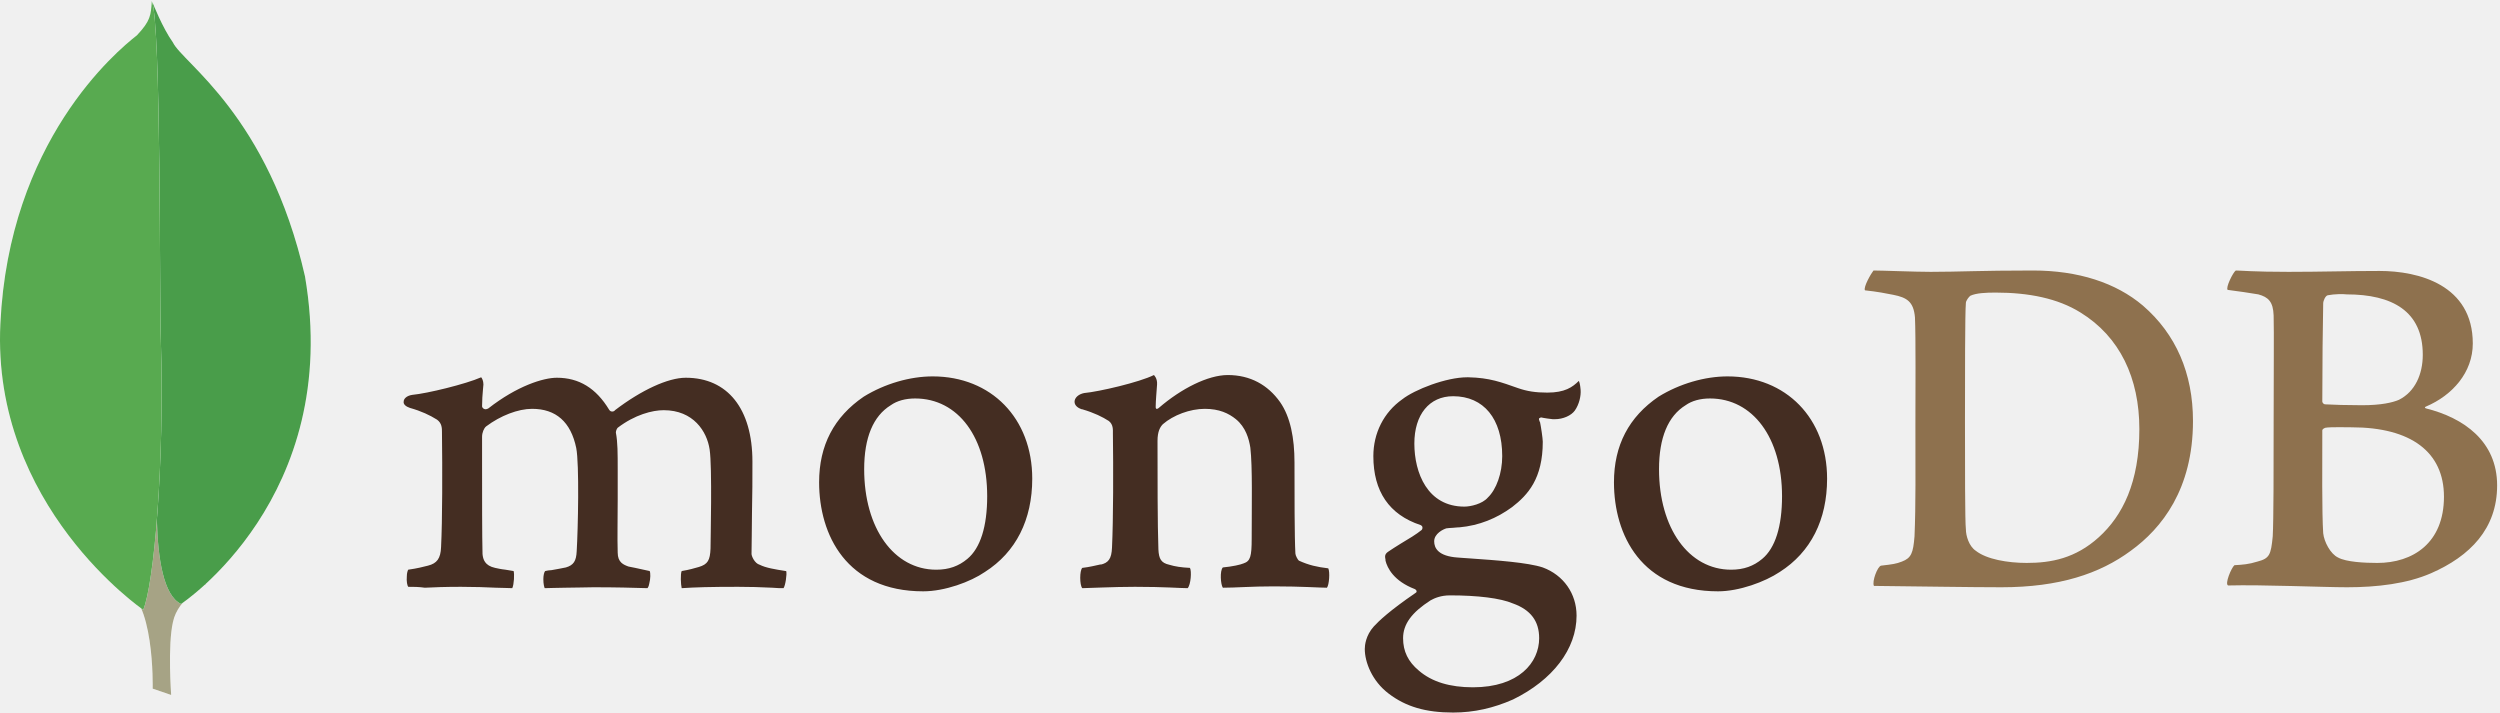
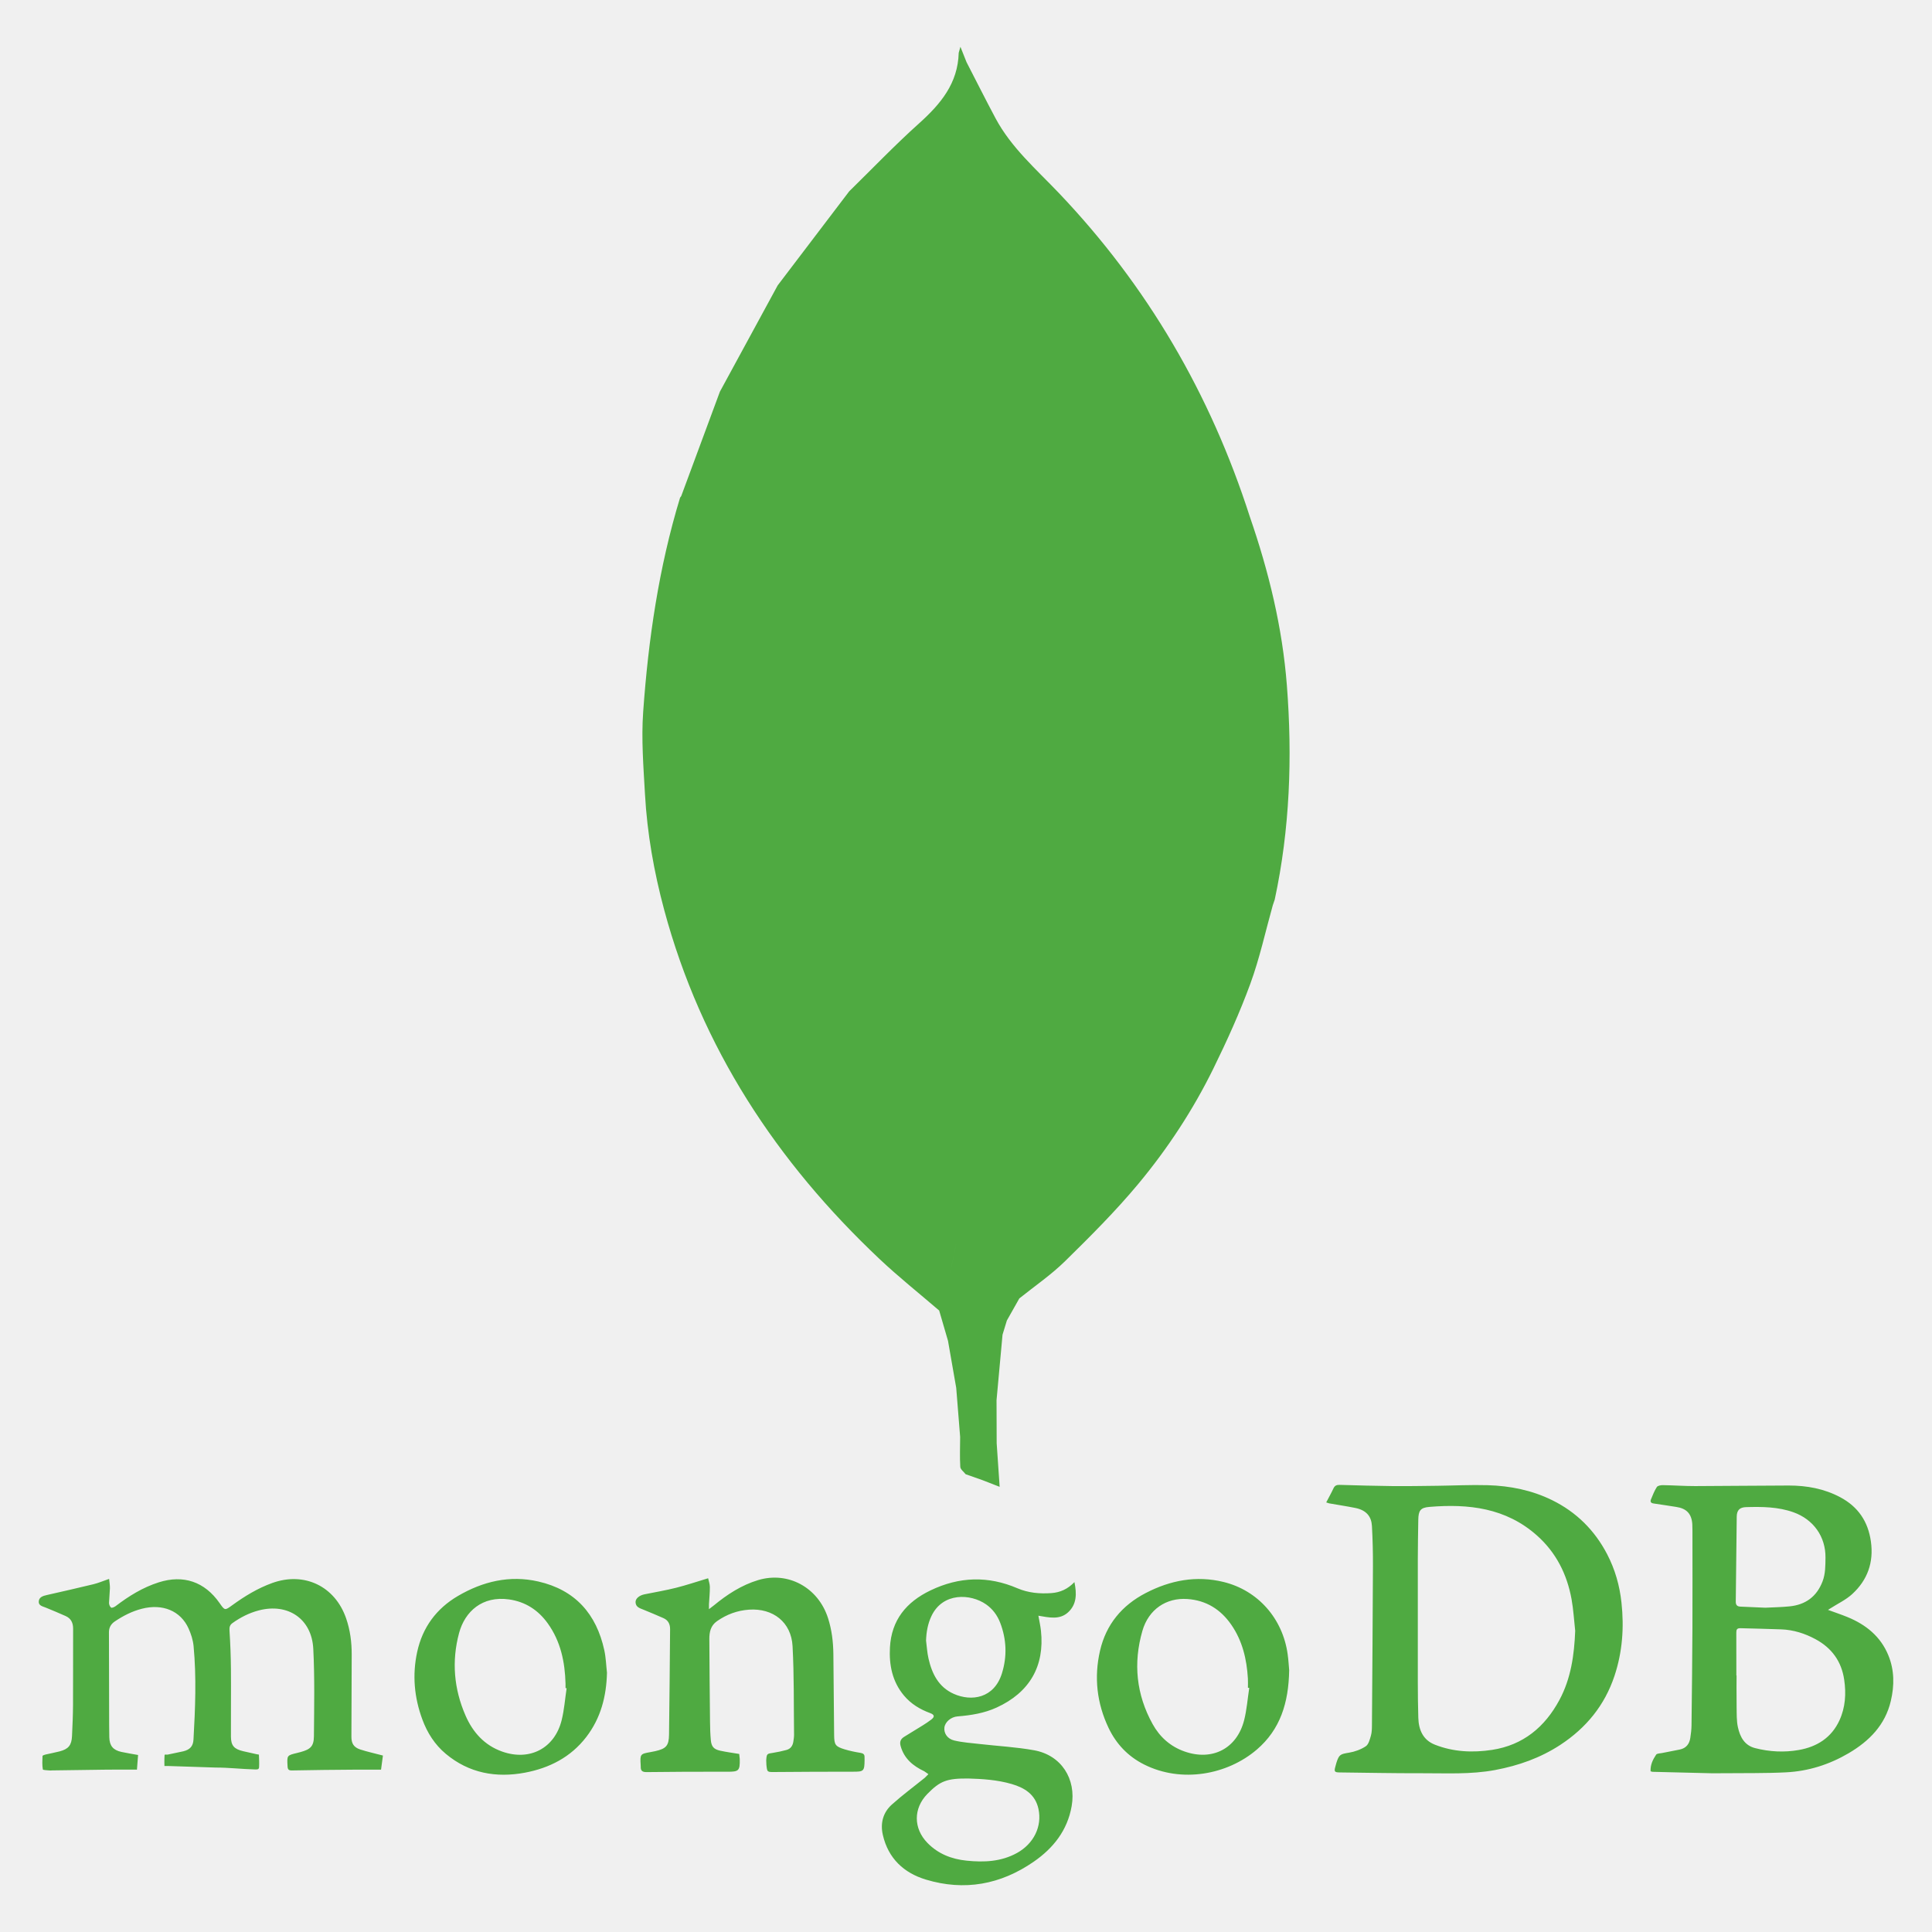
- <svg xmlns="http://www.w3.org/2000/svg" width="2500" height="713" viewBox="0 0 512 146">
-   <g fill="none" fill-rule="evenodd">
-     <path fill="#8E714E" d="M476.713 60.463c-.46.092-.922 1.107-.922 1.66-.092 3.692-.184 13.474-.184 20.118 0 .185.276.554.553.554 1.384.092 4.706.184 7.567.184 3.968 0 6.275-.553 7.568-1.106 3.321-1.662 4.89-5.261 4.89-9.23 0-8.95-6.275-12.365-15.596-12.365-.646-.092-2.49-.092-3.876.185zm23.81 41.25c0-9.136-6.737-14.212-18.918-14.212-.554 0-4.43-.092-5.353.092-.277.093-.645.278-.645.555 0 6.551-.093 16.98.184 21.04.184 1.753 1.477 4.245 3.046 4.983 1.66.923 5.444 1.107 8.028 1.107 7.29 0 13.658-4.06 13.658-13.565zm-42.634-46.325c.922 0 3.69.276 10.796.276 6.737 0 12.089-.184 18.641-.184 8.028 0 19.102 2.86 19.102 14.857 0 5.906-4.153 10.613-9.597 12.92-.276.092-.276.276 0 .368 7.751 1.939 14.581 6.737 14.581 15.78 0 8.86-5.537 14.489-13.566 17.996-4.891 2.122-10.981 2.86-17.164 2.86-4.707 0-17.349-.553-24.362-.368-.738-.278.646-3.6 1.291-4.153 1.662-.093 2.953-.185 4.707-.739 2.492-.645 2.768-1.384 3.137-5.167.185-3.23.185-14.674.185-22.794 0-11.166.093-18.733 0-22.424-.092-2.86-1.107-3.784-3.137-4.338-1.57-.276-4.153-.646-6.276-.922-.462-.462 1.107-3.6 1.662-3.968zm-53.248 57.399c2.216 1.752 6.553 2.49 10.429 2.49 4.983 0 9.966-.921 14.765-5.26 4.891-4.428 8.305-11.257 8.305-22.146 0-10.429-3.968-18.919-12.089-23.901-4.614-2.862-10.52-4.06-17.349-4.06-2.03 0-3.968.092-5.167.645-.278.185-.923 1.015-.923 1.476-.185 1.846-.185 16.057-.185 24.363 0 8.582 0 20.579.185 21.963 0 1.385.645 3.507 2.03 4.43zm-20.948-57.4c1.754 0 8.49.277 11.72.277 5.815 0 9.967-.276 20.948-.276 9.228 0 16.98 2.491 22.517 7.197 6.736 5.814 10.244 13.843 10.244 23.624 0 13.935-6.368 21.964-12.736 26.578-6.366 4.706-14.672 7.474-26.484 7.474-6.275 0-17.072-.184-26.024-.277h-.092c-.461-.83.738-4.06 1.476-4.152 2.4-.277 3.046-.37 4.246-.83 1.937-.739 2.307-1.754 2.584-5.168.276-6.368.184-14.027.184-22.702 0-6.182.092-18.272-.093-22.148-.276-3.229-1.66-4.06-4.429-4.614-1.384-.276-3.23-.646-5.813-.922-.37-.647 1.291-3.507 1.752-4.06z" />
-     <path fill="#442D22" d="M272.033 116.385c-2.307-.277-3.968-.645-5.998-1.568-.277-.185-.739-1.107-.739-1.477-.184-3.23-.184-12.458-.184-18.64 0-4.984-.83-9.321-2.953-12.366-2.492-3.508-6.09-5.537-10.705-5.537-4.06 0-9.505 2.768-14.027 6.644-.092.092-.83.739-.738-.277 0-1.015.185-3.045.277-4.43.093-1.292-.646-1.937-.646-1.937-2.953 1.476-11.258 3.414-14.304 3.69-2.214.463-2.768 2.585-.46 3.323h.092c2.49.738 4.152 1.569 5.443 2.4.923.738.831 1.753.831 2.584.092 6.92.092 17.533-.184 23.347-.092 2.307-.738 3.137-2.4 3.506l.185-.092c-1.292.277-2.307.553-3.876.738-.554.554-.554 3.507 0 4.153 1.015 0 6.367-.277 10.798-.277 6.09 0 9.228.277 10.796.277.646-.738.831-3.507.462-4.153-1.754-.092-3.046-.276-4.245-.646-1.661-.37-2.123-1.199-2.216-3.137-.183-4.892-.183-15.227-.183-22.24 0-1.938.553-2.861 1.106-3.415 2.123-1.845 5.538-3.137 8.583-3.137 2.953 0 4.89.923 6.367 2.123 2.03 1.66 2.676 4.06 2.953 5.813.461 3.968.277 11.812.277 18.641 0 3.691-.277 4.614-1.66 5.075-.647.277-2.308.647-4.246.83-.646.647-.461 3.508 0 4.154 2.676 0 5.814-.277 10.428-.277 5.721 0 9.413.277 10.89.277.46-.554.645-3.23.276-3.969zm25.562-35.25c-4.89 0-7.936 3.783-7.936 9.688 0 5.999 2.676 12.92 10.243 12.92 1.292 0 3.692-.554 4.798-1.846 1.754-1.66 2.954-4.983 2.954-8.49 0-7.659-3.784-12.273-10.059-12.273zm-.646 40.787c-1.845 0-3.138.554-3.968 1.016-3.876 2.49-5.629 4.89-5.629 7.752 0 2.675 1.015 4.797 3.23 6.643 2.676 2.307 6.367 3.415 11.073 3.415 9.413 0 13.566-5.076 13.566-10.058 0-3.508-1.754-5.815-5.352-7.106-2.584-1.108-7.29-1.662-12.92-1.662zm.646 23.994c-5.629 0-9.69-1.2-13.196-3.876-3.415-2.584-4.891-6.46-4.891-9.136 0-.738.185-2.769 1.846-4.614 1.014-1.108 3.23-3.23 8.49-6.829.184-.092.276-.184.276-.37 0-.184-.185-.369-.369-.46-4.337-1.661-5.629-4.338-5.999-5.814v-.185c-.091-.554-.276-1.107.555-1.661.646-.461 1.569-1.015 2.583-1.66 1.569-.924 3.23-1.939 4.245-2.77.185-.184.185-.368.185-.553 0-.185-.185-.37-.37-.461-6.458-2.123-9.688-6.922-9.688-14.12 0-4.706 2.122-8.951 5.905-11.627 2.584-2.03 9.044-4.522 13.289-4.522h.277c4.337.092 6.736 1.015 10.15 2.215 1.846.646 3.6.922 6 .922 3.598 0 5.167-1.107 6.458-2.398.093.184.278.646.37 1.845.092 1.2-.277 2.953-1.2 4.245-.738 1.015-2.399 1.754-4.06 1.754h-.462c-1.661-.185-2.4-.37-2.4-.37l-.368.185c-.092.185 0 .369.092.646l.093.185c.184.83.553 3.321.553 3.968 0 7.567-3.045 10.888-6.275 13.38-3.138 2.307-6.736 3.783-10.797 4.153-.092 0-.46 0-1.292.092-.461 0-1.107.093-1.2.093h-.092c-.738.184-2.583 1.107-2.583 2.675 0 1.384.83 3.046 4.798 3.323.83.092 1.66.092 2.584.185 5.26.368 11.812.83 14.857 1.845 4.245 1.568 6.921 5.352 6.921 9.874 0 6.83-4.89 13.197-13.011 17.164-3.968 1.754-7.937 2.677-12.274 2.677zm52.6-64.32c-1.937 0-3.691.46-4.983 1.383-3.598 2.215-5.444 6.645-5.444 13.104 0 12.09 6.09 20.58 14.765 20.58 2.584 0 4.614-.739 6.367-2.215 2.676-2.216 4.061-6.645 4.061-12.828 0-11.996-5.999-20.025-14.765-20.025zm1.662 39.496c-15.688 0-21.317-11.535-21.317-22.332 0-7.567 3.045-13.381 9.135-17.534 4.338-2.676 9.506-4.152 14.12-4.152 11.996 0 20.394 8.582 20.394 20.948 0 8.397-3.322 15.041-9.69 19.102-3.045 2.03-8.305 3.968-12.643 3.968h.001zM187.411 81.595c-1.938 0-3.691.461-4.984 1.384-3.598 2.215-5.444 6.645-5.444 13.104 0 12.09 6.09 20.58 14.765 20.58 2.584 0 4.614-.739 6.368-2.215 2.675-2.216 4.06-6.645 4.06-12.828 0-11.996-5.906-20.025-14.765-20.025zm1.661 39.497c-15.688 0-21.317-11.535-21.317-22.332 0-7.567 3.045-13.381 9.135-17.534 4.338-2.676 9.506-4.152 14.12-4.152 11.997 0 20.394 8.582 20.394 20.948 0 8.397-3.322 15.041-9.69 19.102-2.953 2.03-8.213 3.968-12.642 3.968zm-105.478-.923c-.185-.276-.37-1.107-.277-2.122 0-.739.185-1.2.277-1.384 1.938-.278 2.953-.555 4.06-.831 1.846-.462 2.584-1.476 2.676-3.783.278-5.537.278-16.058.185-23.348v-.185c0-.83 0-1.846-1.015-2.584-1.477-.922-3.23-1.752-5.537-2.4-.83-.275-1.384-.737-1.292-1.29 0-.554.554-1.2 1.754-1.385 3.045-.277 10.98-2.214 14.118-3.599.185.184.462.739.462 1.477l-.092 1.014c-.093 1.016-.185 2.216-.185 3.415 0 .369.37.646.738.646.185 0 .37-.092.554-.185 5.906-4.614 11.258-6.275 14.026-6.275 4.523 0 8.03 2.123 10.706 6.552.184.278.369.37.646.37.184 0 .46-.092.553-.277 5.445-4.153 10.89-6.645 14.488-6.645 8.582 0 13.658 6.368 13.658 17.165 0 3.045 0 7.013-.092 10.613 0 3.229-.092 6.182-.092 8.305 0 .46.645 1.937 1.66 2.214 1.292.646 3.046.923 5.353 1.292h.092c.185.646-.184 3.045-.553 3.507-.554 0-1.385 0-2.307-.092a136.208 136.208 0 0 0-7.014-.185c-5.721 0-8.674.092-11.536.277-.183-.738-.276-2.953 0-3.507 1.662-.276 2.492-.554 3.508-.83 1.846-.554 2.307-1.385 2.4-3.784 0-1.753.368-16.703-.186-20.302-.553-3.691-3.322-8.028-9.413-8.028-2.307 0-5.905.923-9.412 3.598-.184.185-.37.646-.37.923v.093c.37 1.937.37 4.153.37 7.567v5.998c0 4.153-.093 8.029 0 10.981 0 2.031 1.2 2.492 2.215 2.862.554.091.922.184 1.384.276.83.185 1.661.37 2.953.646.185.37.185 1.569-.092 2.584-.093.554-.278.83-.37.923-3.137-.092-6.367-.185-11.073-.185-1.384 0-3.784.093-5.814.093-1.662 0-3.23.092-4.152.092-.093-.185-.278-.83-.278-1.846 0-.83.185-1.476.37-1.661.461-.092.83-.184 1.292-.184 1.106-.185 2.03-.37 2.952-.554 1.57-.461 2.123-1.292 2.215-3.322.277-4.614.554-17.81-.092-21.133-1.107-5.352-4.152-8.028-9.044-8.028-2.86 0-6.46 1.384-9.412 3.6-.462.368-.831 1.29-.831 2.121v5.445c0 6.644 0 14.95.092 18.549.093 1.106.461 2.399 2.584 2.86.462.092 1.2.277 2.123.37l1.66.276c.186.554.093 2.769-.276 3.507-.923 0-2.03-.092-3.323-.092-1.937-.093-4.429-.185-7.197-.185-3.23 0-5.537.092-7.383.185-1.292-.185-2.307-.185-3.414-.185z" />
-     <path fill="#FFF" d="M35.053 142.317l-3.783-1.293s.462-19.286-6.46-20.67c-4.613-5.353.74-227.013 17.35-.739 0 0-5.722 2.86-6.737 7.752-1.108 4.799-.37 14.95-.37 14.95z" />
-     <path fill="#A6A385" d="M35.053 142.317l-3.783-1.293s.462-19.286-6.46-20.67c-4.613-5.353.74-227.013 17.35-.739 0 0-5.722 2.86-6.737 7.752-1.108 4.799-.37 14.95-.37 14.95z" />
-     <path fill="#FFF" d="M37.084 123.676s33.13-21.779 25.377-67.09c-7.474-32.943-25.1-43.74-27.038-47.893C33.301 5.74 31.27.573 31.27.573l1.385 91.634c0 .093-2.861 28.054 4.43 31.47" />
-     <path fill="#499D4A" d="M37.084 123.676s33.13-21.779 25.377-67.09c-7.474-32.943-25.1-43.74-27.038-47.893C33.301 5.74 31.27.573 31.27.573l1.385 91.634c0 .093-2.861 28.054 4.43 31.47" />
-     <path fill="#FFF" d="M29.333 124.875S-1.767 103.65.079 66.277C1.832 28.903 23.795 10.539 28.04 7.217c2.769-2.953 2.861-4.061 3.046-7.014 1.938 4.153 1.569 62.106 1.845 68.934.83 26.3-1.476 50.756-3.598 55.738z" />
-     <path fill="#58AA50" d="M29.333 124.875S-1.767 103.65.079 66.277C1.832 28.903 23.795 10.539 28.04 7.217c2.769-2.953 2.861-4.061 3.046-7.014 1.938 4.153 1.569 62.106 1.845 68.934.83 26.3-1.476 50.756-3.598 55.738z" />
-   </g>
+ <svg xmlns="http://www.w3.org/2000/svg" viewBox="0 0 128 128">
+   <path fill="#4FAA41" fill-rule="evenodd" d="M82.803 34.23c-2.604-8.108-6.781-15.284-12.667-21.459-1.488-1.562-3.142-2.993-4.18-4.936-.656-1.23-1.281-2.477-1.92-3.715l-.406-1.021-.113.402c-.053 2.02-1.197 3.389-2.621 4.668-1.604 1.438-3.096 3-4.636 4.509l-4.736 6.229-3.829 7.042-2.561 6.915-.077.107c-1.409 4.629-2.104 9.389-2.445 14.195-.129 1.807.019 3.639.12 5.455.145 2.596.596 5.147 1.272 7.66 2.457 9.126 7.444 16.695 14.263 23.127 1.266 1.195 2.635 2.282 3.956 3.418l.585 2.008.544 3.116.26 3.253c-.003.66-.03 1.323.009 1.981.011.169.231.325.355.487l1.104.388 1.149.447-.197-2.891-.009-2.848.397-4.338.288-.944.825-1.461c1.018-.818 2.109-1.562 3.036-2.473 1.677-1.647 3.351-3.317 4.852-5.122 1.947-2.341 3.623-4.896 4.969-7.636.899-1.833 1.747-3.703 2.448-5.618.618-1.688 1.001-3.463 1.488-5.2l.128-.375c1.005-4.688 1.174-9.424.805-14.19-.297-3.841-1.2-7.548-2.456-11.18zm-19.9 50.275c.154-.771.345-1.538.484-2.312-.139.774-.329 1.541-.484 2.312zm3.417.532l-.646-1.415.646 1.415.949.811-.949-.811zM106.474 102.964c-.826-1.583-2.038-2.785-3.64-3.574-1.342-.66-2.785-.95-4.269-.992-1.112-.032-2.228.025-3.342.039-.989.012-1.979.029-2.968.02-1.163-.012-2.326-.047-3.489-.08-.193-.006-.33.033-.42.229-.141.305-.308.599-.481.933l.194.062c.577.102 1.157.189 1.731.304.738.147 1.07.571 1.104 1.193.05.886.07 1.774.067 2.662-.015 3.514-.04 7.028-.066 10.541-.002.232-.006.474-.069.692-.073.252-.152.578-.34.702-.325.216-.728.362-1.115.425-.561.092-.655.117-.83.669l-.076.276c-.084.301-.039.36.275.363 1.802.02 3.603.059 5.404.053 1.643-.006 3.286.094 4.923-.215 1.547-.291 2.991-.801 4.309-1.664 1.71-1.121 2.94-2.619 3.589-4.574.524-1.579.641-3.19.463-4.841-.121-1.139-.427-2.212-.954-3.223zm-3.157 9.661c-.964 1.794-2.402 2.992-4.457 3.308-1.287.197-2.576.14-3.803-.347-.777-.308-1.066-.979-1.09-1.772-.023-.777-.032-1.555-.033-2.332-.004-2.734-.004-5.468 0-8.201.002-.861.017-1.724.031-2.586.01-.606.137-.809.728-.858 2.596-.218 5.073.062 7.13 1.889 1.272 1.13 1.996 2.571 2.297 4.226.125.69.163 1.396.241 2.096-.063 1.598-.279 3.153-1.044 4.577zM125.106 109.664c-.512-1.246-1.482-2.027-2.701-2.527-.416-.171-.845-.312-1.294-.478l.157-.1c.485-.311 1.025-.562 1.443-.945 1.016-.931 1.438-2.102 1.24-3.493-.188-1.323-.848-2.294-2.027-2.924-1.07-.57-2.224-.778-3.418-.777-2.066.002-4.133.033-6.199.037-.712.001-1.424-.052-2.136-.062-.138-.002-.343.033-.402.125-.163.25-.271.538-.387.816-.067.162-.001.251.184.275.497.068.993.153 1.491.227.688.103 1.021.461 1.063 1.154l.009.411c.001 2.155.008 4.31-.001 6.465-.011 2.151-.035 4.304-.061 6.456-.003.271-.04.543-.079.812-.059.406-.276.686-.692.774l-1.177.232c-.139.028-.34.024-.397.11-.216.323-.39.676-.366 1.102l.121.033 3.953.097.793-.003c1.368-.016 2.738.011 4.104-.059 1.479-.074 2.868-.513 4.152-1.268 1.367-.805 2.419-1.866 2.793-3.462.24-1.019.241-2.044-.166-3.028zm-10.043-9.181c.006-.433.197-.621.627-.632 1.059-.029 2.111-.023 3.133.342 1.322.472 2.135 1.612 2.12 3.005-.007.535.001 1.065-.196 1.579-.389 1.012-1.135 1.546-2.193 1.65-.552.056-1.109.062-1.601.088l-1.642-.072c-.218-.008-.313-.104-.312-.328l.064-5.632zm6.806 13.494c-.529 1.151-1.493 1.756-2.7 1.966-.965.168-1.938.119-2.892-.127-.706-.181-.994-.748-1.135-1.377-.095-.421-.079-.922-.087-1.36-.013-.676-.003-2.079-.003-2.079h-.014c0-1 .003-1.866-.003-2.825-.001-.207.034-.31.287-.302.898.027 1.799.042 2.697.077.803.031 1.555.269 2.262.65 1.076.58 1.724 1.468 1.902 2.688.136.925.078 1.835-.314 2.689zM23.282 115.055l.019-5.437c.003-.818-.101-1.62-.369-2.396-.739-2.137-2.777-3.11-4.899-2.343-.965.349-1.83.878-2.656 1.478-.481.35-.481.35-.829-.149-.985-1.412-2.392-1.895-4.03-1.374-1.059.336-1.985.911-2.862 1.579-.082.062-.247.131-.296.094-.082-.061-.139-.206-.137-.315l.06-.966c.005-.203-.034-.407-.054-.62-.396.137-.712.274-1.043.354-1.023.25-2.053.48-3.082.715-.249.057-.512.132-.536.418-.025.281.246.328.456.412.442.178.881.367 1.318.559.367.162.504.455.502.849-.007 1.685.004 3.368-.006 5.053-.004.685-.036 1.369-.067 2.054-.028.607-.235.861-.823 1.014-.312.082-.629.137-.943.211-.069.016-.187.06-.188.094-.013.297-.029.601.021.89.01.052.324.052.498.072l.117-.007c1.212-.018 2.424-.037 3.637-.05.643-.007 1.285-.001 1.983-.001l.075-.97c-.4-.073-.757-.128-1.109-.205-.549-.12-.783-.411-.797-.965l-.01-.793c-.006-2.057-.014-4.113-.014-6.17 0-.299.124-.536.387-.715.557-.376 1.145-.675 1.796-.842 1.372-.351 2.562.137 3.09 1.304.167.368.298.775.335 1.175.194 2.062.11 4.126-.007 6.188-.025.445-.234.669-.673.778l-1.032.218c-.083.021-.204-.035-.21.034-.023.285-.01.722-.01.722h.246l3.142.103c.861-.002 1.723.102 2.583.124.154.003.291.026.3-.152.014-.282.002-.547-.011-.829l-.164-.029-.885-.199c-.597-.141-.803-.368-.805-.972-.007-1.489.013-2.977 0-4.465-.007-.851-.04-1.702-.095-2.551-.015-.226.02-.374.2-.501.53-.378 1.103-.669 1.732-.835 1.935-.51 3.519.551 3.619 2.546.098 1.924.057 3.855.042 5.783-.005.671-.227.874-.888 1.054l-.228.059c-.677.162-.671.162-.631.881.013.225.075.283.315.277 1.379-.031 2.758-.039 4.137-.051.564-.005 1.128 0 1.742 0l.125-.936c-.539-.143-1.036-.249-1.516-.406-.424-.144-.574-.4-.572-.848zM70.771 106.814c.568-.527.572-1.223.413-1.996-.45.471-.954.688-1.529.729-.771.055-1.528-.012-2.246-.319-1.942-.834-3.854-.775-5.76.14-1.603.768-2.589 1.965-2.688 3.78-.063 1.163.155 2.264.931 3.189.465.554 1.062.913 1.735 1.161.29.107.312.245.069.43-.178.137-.367.261-.557.38-.406.255-.815.507-1.226.754-.241.146-.323.332-.244.617.231.838.826 1.322 1.57 1.675l.271.189-.237.237c-.729.591-1.487 1.149-2.185 1.776-.586.527-.775 1.233-.598 2.012.357 1.555 1.388 2.517 2.851 2.959 2.557.774 4.958.33 7.147-1.185 1.298-.899 2.229-2.069 2.512-3.679.317-1.809-.688-3.379-2.487-3.703-1.19-.216-2.408-.278-3.612-.416-.562-.064-1.132-.102-1.679-.231-.465-.11-.696-.489-.653-.859.043-.364.43-.703.873-.738.892-.072 1.766-.211 2.588-.587 2.178-.996 3.189-2.74 2.936-5.088-.033-.316-.105-.628-.17-.996.697.117 1.41.294 1.975-.231zm-6.609 11.017c.886.026 1.894.081 2.868.366.857.25 1.562.688 1.77 1.645.251 1.156-.305 2.306-1.424 2.924-1.048.578-2.186.626-3.34.507-.988-.102-1.877-.444-2.589-1.174-.938-.961-.943-2.291-.004-3.249.839-.856 1.288-1.033 2.719-1.019zm2.217-6.962c-.516 1.651-2.018 1.879-3.195 1.351-1.003-.449-1.44-1.333-1.669-2.342-.089-.388-.11-.791-.162-1.188.021-.569.115-1.115.36-1.627.751-1.577 2.596-1.483 3.617-.769.438.306.743.722.934 1.215.424 1.104.467 2.229.115 3.36zM57.009 116.132c-.355-.057-.712-.131-1.057-.236-.608-.186-.682-.3-.689-.943-.018-1.792-.03-3.584-.05-5.375-.01-.806-.106-1.601-.353-2.371-.65-2.03-2.641-3.12-4.633-2.521-1.104.333-2.052.952-2.935 1.679l-.322.247.001-.331c.021-.381.062-.762.059-1.143-.002-.199-.078-.399-.115-.574-.753.227-1.428.455-2.117.629-.691.174-1.396.292-2.095.434-.347.07-.602.28-.596.519.009.337.288.402.532.503.442.181.883.364 1.32.558.312.139.439.397.436.732-.022 2.329-.036 4.659-.07 6.989-.01.736-.196.93-.92 1.092l-.316.063c-.67.115-.689.142-.643.849l.004.117c-.008.272.111.36.391.357 1.78-.021 3.561-.031 5.341-.024.763.003.845-.057.829-.841l-.036-.337c-.436-.073-.853-.126-1.261-.216-.427-.095-.58-.27-.62-.704-.037-.397-.049-.8-.053-1.2-.02-1.831-.036-3.662-.045-5.492-.002-.461.083-.889.507-1.186.643-.449 1.347-.709 2.125-.762 1.588-.109 2.795.832 2.881 2.415.106 1.953.074 3.913.099 5.87.002.146-.024.293-.044.438-.038.286-.178.501-.468.575-.283.074-.57.14-.859.184-.431.064-.44.061-.473.496l.011.293c.051.506.052.491.564.486 1.722-.014 3.443-.023 5.164-.021.72.002.771-.032.777-.774l-.002-.176c.011-.19-.074-.267-.269-.298zM81.061 104.809c-1.805-.441-3.517-.113-5.143.728-1.58.817-2.636 2.08-3.038 3.824-.406 1.763-.212 3.483.567 5.12.507 1.063 1.287 1.885 2.349 2.419 2.486 1.252 5.527.684 7.477-.991 1.539-1.321 2.104-3.08 2.138-5.257-.021-.218-.042-.638-.1-1.054-.327-2.37-1.968-4.231-4.25-4.789zm1.367 9.155c-.479 1.886-2.11 2.724-3.95 2.076-.939-.33-1.641-.961-2.113-1.814-1.086-1.96-1.295-4.044-.677-6.182.412-1.424 1.584-2.203 2.978-2.105 1.246.087 2.204.685 2.907 1.699.741 1.07 1.027 2.287 1.103 3.565.013.205.002.41.002.616l.088.01c-.11.713-.162 1.44-.338 2.135zM35.664 104.778c-1.899-.434-3.678-.005-5.326.96-1.425.834-2.346 2.08-2.699 3.708-.331 1.521-.196 3.016.343 4.473.328.888.825 1.669 1.554 2.278 1.535 1.281 3.329 1.605 5.238 1.248 1.616-.303 3.036-1.021 4.068-2.364.966-1.256 1.334-2.698 1.372-4.261-.057-.495-.071-.999-.176-1.482-.522-2.411-1.932-4.003-4.374-4.56zm1.549 9.18c-.463 1.876-2.12 2.735-3.947 2.087-1.173-.417-1.937-1.276-2.42-2.377-.774-1.769-.932-3.61-.431-5.476.384-1.427 1.541-2.478 3.312-2.226 1.087.154 1.935.709 2.567 1.592.854 1.191 1.135 2.555 1.174 3.988v.293l.072.011c-.105.704-.157 1.42-.327 2.108z" clip-rule="evenodd" />
</svg>
